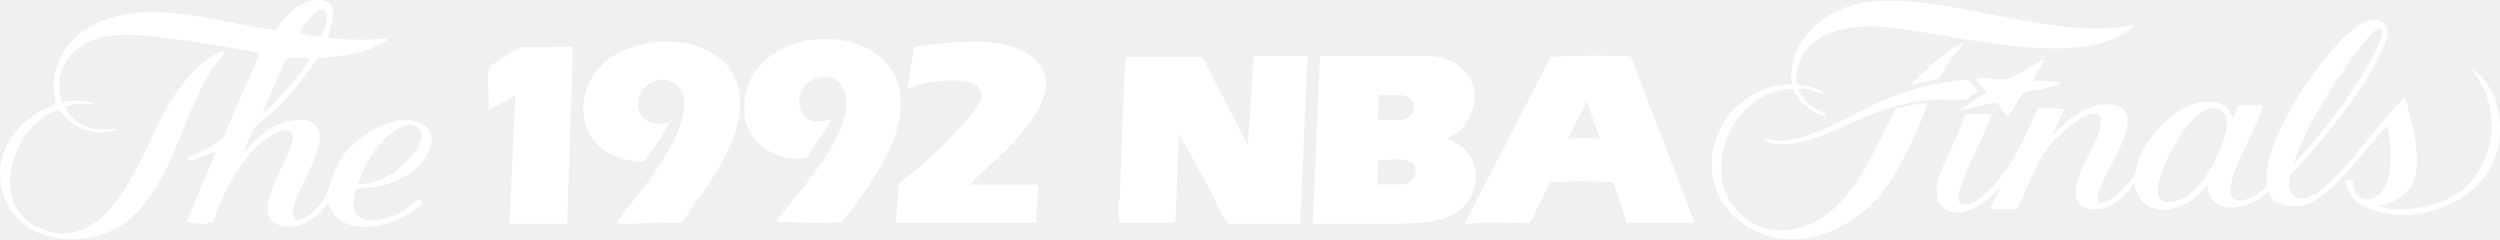
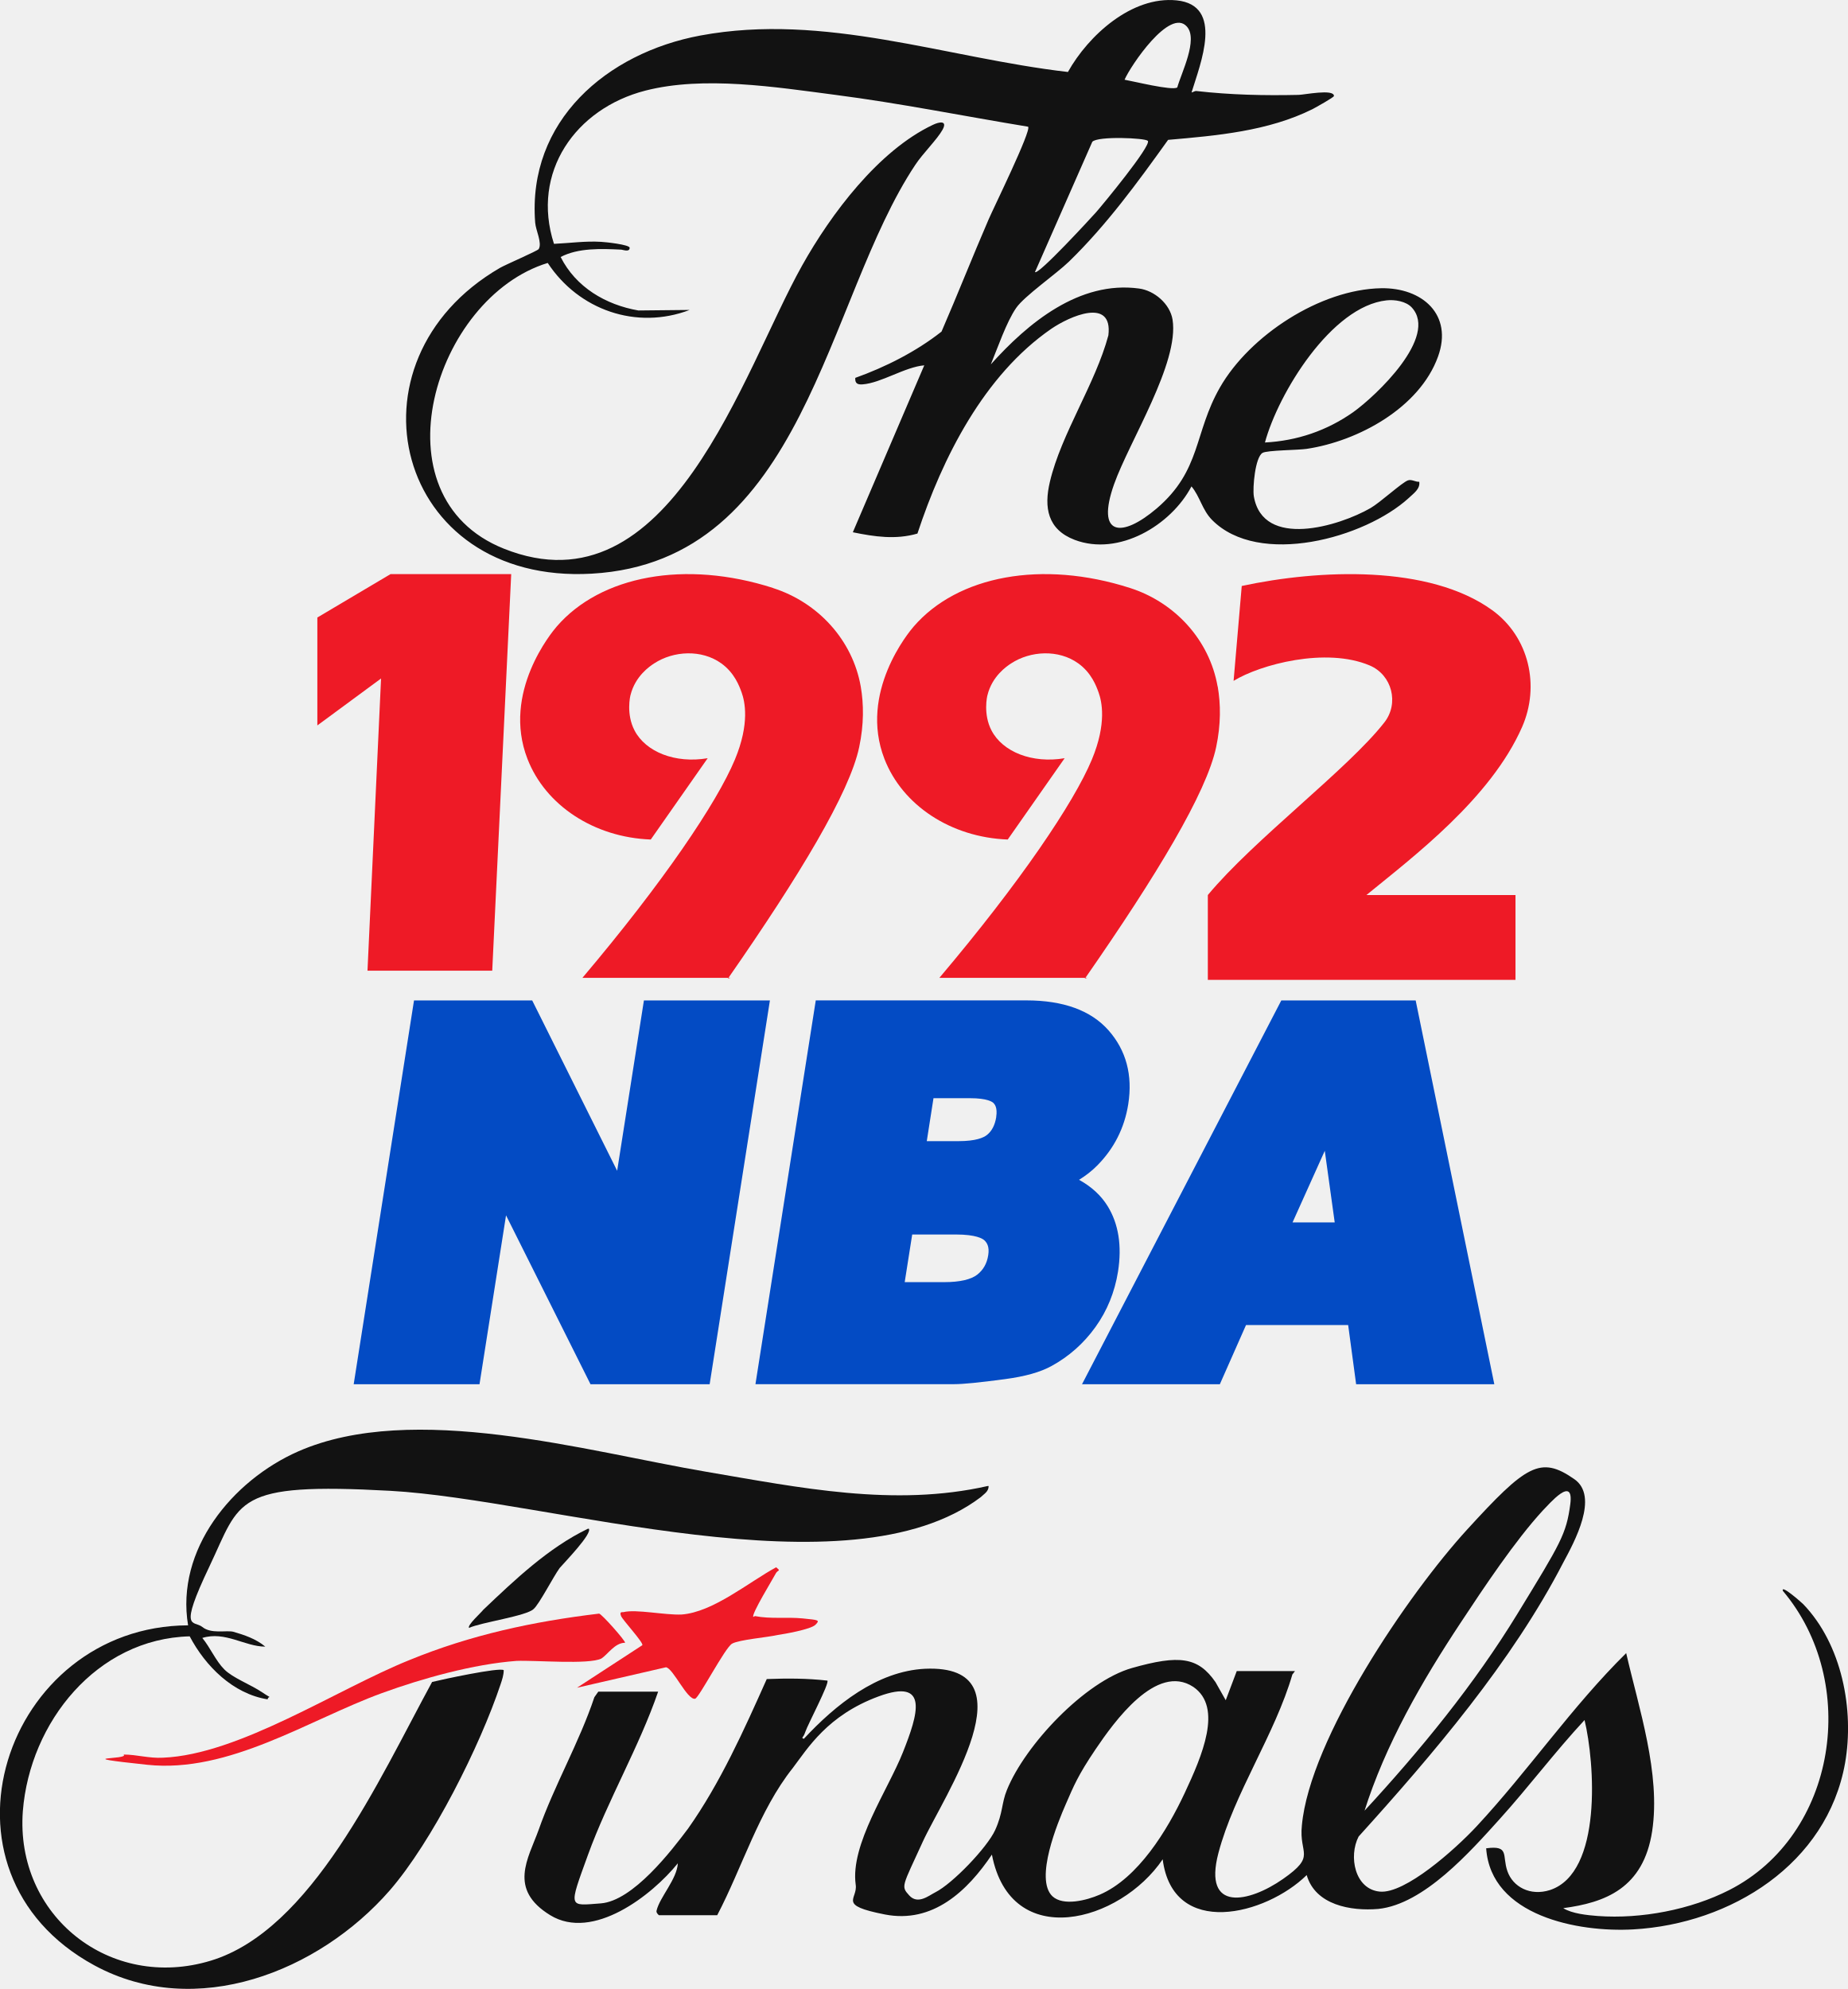
- <svg xmlns="http://www.w3.org/2000/svg" id="Layer_2" data-name="Layer 2" viewBox="0 0 324.17 31.04">
+ <svg xmlns="http://www.w3.org/2000/svg" id="Layer_2" data-name="Layer 2" viewBox="0 0 310.66 334.34">
  <defs>
    <style>
      .cls-1 {
-         fill: #fff;
+         fill: #121212;
+       }
+ 
+       .cls-2 {
+         fill: #034bc4;
+       }
+ 
+       .cls-3 {
+         fill: #ee1a26;
+       }
+ 
+       .cls-4 {
+         fill: none;
      }
    </style>
  </defs>
  <g id="Layer_1-2" data-name="Layer 1">
+     <path class="cls-1" d="M200.27,15.55c.31-.03.53-.28.87-.25,5.72.65,11.36.78,17.14.65.9,0,6-1.06,5.97.19,0,.22-3.08,1.93-3.61,2.21-7.44,3.7-16.08,4.45-24.27,5.16-5.13,7.16-10.36,14.34-16.67,20.47-2.15,2.08-7.5,5.79-8.87,7.78-1.62,2.33-3.14,6.78-4.26,9.49,6.22-6.94,14.87-14.12,24.92-12.75,2.58.34,5.2,2.58,5.63,5.23,1.15,7.28-7.25,20.41-9.83,27.66-3.11,8.77,1.28,9.08,7.16,4.08,7.53-6.44,6.22-12.63,10.64-20.35,5.01-8.74,16.86-16.49,27.1-16.67,6.88-.12,12.13,4.42,9.55,11.51-3.11,8.59-13.41,14.19-22.06,15.49-1.4.22-6.69.22-7.44.68-1.24.75-1.68,5.85-1.46,7.28,1.52,8.93,14.34,5.04,19.63,1.99,1.65-.96,5.2-4.23,6.25-4.64.65-.25,1.28.28,1.93.22.19,1.21-.96,1.96-1.74,2.71-7.4,6.78-25.23,11.67-33.1,3.7-1.65-1.68-2.02-3.92-3.45-5.63-3.45,6.56-12.23,11.79-19.63,8.99-4.57-1.74-5.2-5.44-4.17-9.77,1.9-8.06,7.65-16.46,9.83-24.61.78-6.47-6.53-3.2-9.61-1.09-11.32,7.81-18.29,21.68-22.49,34.41-3.64,1.06-7.22.53-10.86-.22l12.01-28.06c-3.27.28-7.22,2.96-10.36,3.2-.81.06-1.31-.12-1.24-1.09,5.04-1.8,10.24-4.42,14.5-7.78,2.71-6.25,5.2-12.57,7.9-18.82.75-1.77,7.25-14.99,6.66-15.62-10.76-1.77-21.56-3.95-32.39-5.35-10.05-1.31-22.12-3.24-31.95-.72-11.76,3.02-19.26,13.75-15.37,25.76,2.64-.12,5.26-.5,7.9-.34.72.03,4.82.47,4.82,1,0,.81-1.15.31-1.46.31-3.3-.16-7.19-.31-10.14,1.24,2.55,5.07,7.56,8.03,13.07,8.99l8.62-.09c-8.96,3.42-18.67,0-23.86-7.9-19.07,5.82-29.34,39.26-7.37,48.03,27.94,11.17,40.19-29.87,50.12-47.57,4.85-8.68,12.85-19.35,21.99-23.67,1.09-.53,2.52-.78,1.62.84s-3.3,3.95-4.57,5.88c-15.18,22.8-18.54,66.67-54.38,68.72-33.13,1.9-42.46-35.71-15.46-51.39,1.03-.59,6.32-2.86,6.53-3.17.62-1.03-.5-3.17-.59-4.45-1.34-17.11,12.07-28.53,27.78-31.45,20.91-3.89,41.25,3.76,61.78,6.13,3.42-6.13,10.73-12.79,18.26-12.04,8.06.81,3.98,10.7,2.52,15.49,0,0-.03,0-.03,0ZM197.91,14.71c.68-2.46,3.55-8.06,1.62-10.24-2.86-3.24-9.49,6.63-10.48,8.93,1.46.25,7.96,1.87,8.84,1.31h.03ZM192.93,23.67c-.34-.47-8.34-.84-9.3.16l-9.64,21.9c.5.62,9.52-9.21,10.27-10.05,1.09-1.24,9.3-11.17,8.71-12.01h-.03ZM237.32,51.67c-.96-1.03-2.86-1.34-4.23-1.18-9.27,1-18.2,15.62-20.44,23.89,5.41-.28,10.42-1.99,14.84-5.1,3.76-2.68,14.4-12.69,9.83-17.61Z" />
    <g>
-       <path class="cls-1" d="M293.46,13.65c-.94,3.31-3.24,6.59-4.1,9.9s1.68,2.73,3.57,1.45c1.54-1.04.89-1.34,1.03-2.95.42-4.81,5.88-12.8,9.14-16.37,1.18-1.3,4.06-4.08,5.91-2.79,1.38.96-.01,3.49-.6,4.62-2.81,5.48-7.23,10.62-11.35,15.16-.55,1.07-.22,2.91,1.18,3.06,1.91.2,4.14-2.31,5.35-3.61,2.88-3.07,5.28-6.62,8.27-9.58.72,3.04,1.94,6.68,1.44,9.84-.38,2.41-2.63,3.99-4.92,4.29.5.3,1.34.4,1.92.44,2.39.16,5.15-.34,7.29-1.43,5.99-3.07,7.22-11.5,2.98-16.56-.12-.38,1.03.65,1.12.74,2.12,2.21,2.85,5.85,2.32,8.8-.99,5.6-6.34,8.88-11.72,9.18-3.03.17-7.9-.73-8.15-4.48,1.29-.19.88.4,1.16,1.27.36,1.14,1.27,1.41,2.36,1.06,2.94-.96,2.5-7.05,1.9-9.42-1.64,1.77-3.11,3.7-4.73,5.48s-4.18,4.72-6.72,4.97c-1.51.15-3.49-.23-3.98-1.86-2.26,2.23-7.42,3.52-7.96-.87-2.34,3.48-8.41,5.13-9.46-.25-1.35,2.01-3.27,3.85-5.92,3.31-.79-.16-1.48-.83-1.6-1.64-.32-2.24,1.79-5.23,2.62-7.31.64-1.6,1.47-4.13-1.35-3.09-1.24.46-3.92,2.88-4.76,3.95-1.87,2.37-2.78,5.5-4.17,8.15h-3.24s-.17-.12-.13-.25c.18-.74,1.12-1.75,1.19-2.61-1.45,1.78-4.7,4.32-7.05,2.89-1.7-1.04-1.22-3.13-.66-4.69.87-2.46,2.27-4.86,3.09-7.36l.21-.29h3.3c-1.04,3.06-2.8,5.99-3.86,9.02-.35,1.01-1.1,2.84.69,2.68,1.56-.14,3.93-2.9,4.82-4.15,1.81-2.52,3.08-5.47,4.35-8.28,1.12-.05,2.24-.05,3.34.1.13.13-1.07,2.46-1.22,2.82-.05.11-.27.32-.08.41,1.73-1.86,4.04-3.75,6.71-3.86,6.01-.25.99,7.09-.12,9.59-.28.62-1.22,2.44-.75,2.99.3.35,1.08-.02,1.42-.2.94-.47,2.89-2.47,3.29-3.43.27-.64.35-1.5.64-2.23,1-2.5,4.29-6.03,6.93-6.76,1.46-.4,3.64-.59,4.63.79l.57.99.62-1.62h3.24ZM297.44,21.24c3.12-3.4,6.09-7.02,8.51-10.96.91-1.48,2.72-4.4,2.91-6.06.15-1.3-1.19-.03-1.53.34-1.52,1.67-3.25,4.27-4.52,6.18-2.15,3.24-4.2,6.77-5.37,10.49h0ZM280.19,25.93c.62.58,1.92.2,2.62-.1,2.12-.92,3.77-3.59,4.71-5.62.66-1.43,2.13-4.76.47-5.86-2.06-1.37-4.42,1.96-5.4,3.43-.61.93-1.22,2.04-1.67,3.06-.49,1.12-1.76,4.14-.73,5.11v-.02Z" />
-       <path class="cls-1" d="M276.66,3.2c.03.29-.26.45-.46.6-7.31,5.54-23.98.14-32.7-.35-3.61-.2-8.29.52-10.02,4.17-.29.61-.86,2.97-.38,3.36.07.06,1.33.16,1.72.27.63.18,1.28.39,1.77.84-1.15-.02-2.23-.87-3.48-.5.44.52.75,1.27,1.24,1.75.6.58,1.44.84,2.08,1.28.16.11.34.14.29.4-1.94-.32-3.44-1.82-4.31-3.49-5.16.14-8.87,4.75-9.23,9.67-.43,5.8,4.85,9.98,10.41,8.29,6.56-1.99,9.29-10,12.25-15.43.51-.12,3.76-.84,3.95-.65.04.28-.07.52-.15.78-1.13,3.4-3.78,8.73-6.13,11.42-3.92,4.47-10.72,7.18-16.32,4.13-9.57-5.2-4.96-18.77,5.18-18.81-.71-4.18,2.46-8.04,6.1-9.64,6.34-2.79,15.95.02,22.62,1.14,5.15.86,10.38,1.95,15.58.79v-.02Z" />
-       <path class="cls-1" d="M256.51,11.91c-.55.02-.94.66-1.32.86-.68.35-3.68.07-4.71.14-2.37.16-5.2.95-7.44,1.77-4.07,1.49-8.47,4.46-12.97,3.95-.45-.05-.96-.26-1.31-.56.75.01,1.39.22,2.18.19,4.23-.16,9.63-3.78,13.63-5.41,3.42-1.39,6.84-2.15,10.51-2.56.14.01,1.5,1.53,1.43,1.62h0Z" />
-       <path class="cls-1" d="M263.72,10.41c.87.16,1.79.05,2.66.14.11.01.95.1.7.36-.08.08-1.8.52-2.09.59-.58.13-2.14.26-2.51.48-.47.28-1.84,2.99-2.06,3.04-.42.1-1.24-1.7-1.61-1.75l-4.92,1.12,3.61-2.37c.09-.13-1.1-1.41-1.18-1.62-.06-.14.04-.21.14-.23.7-.19,2.3.19,3.22.11,1.75-.14,3.69-1.78,5.22-2.61.25.21.15.14.07.31-.13.27-1.37,2.32-1.25,2.42h0Z" />
-       <path class="cls-1" d="M254.51,5.56c.23.24-1.36,1.88-1.59,2.2-.35.47-1.15,1.99-1.42,2.25-.4.38-2.92.72-3.58,1.03-.14-.13.69-.88.8-1,1.73-1.65,3.61-3.46,5.79-4.48Z" />
-       <path class="cls-1" d="M168.6,29.01h-9.27c-.24,0-.47-.48-.58-.66-.7-1.17-1.26-2.59-1.91-3.82-1.29-2.42-2.63-4.83-3.98-7.21-.2,3.75-.25,7.5-.43,11.26,0,.1-.12.31-.19.31h-6.97c-.28,0-.2-2.08-.19-2.43,0-.29.12-.57.13-.86.23-6.1.39-12.17.74-18.23h9.95l5.91,11.45.75-11.57h6.97l-.93,21.78v-.02Z" />
-       <path class="cls-1" d="M185.47,7.23c5.63.42,7.55,5.77,3.8,9.77l-1.62.99c4.78,1.51,4.94,7.77.5,9.96-2.67,1.32-7.68,1.03-10.76,1.06-2.39.03-4.78-.03-7.16,0l.93-21.78s14.31,0,14.31,0ZM178.68,15.57h2.92c.29,0,1.16-.39,1.37-.62.61-.66.37-2.01-.47-2.4-.08-.04-.74-.22-.78-.22h-2.92s-.12,3.24-.12,3.24ZM178.56,23.91h3.42c.41,0,1.31-.58,1.46-1.03.98-2.95-3.12-2.1-4.75-2.08l-.12,3.11h-.01Z" />
-       <path class="cls-1" d="M219.75,28.88h-8.83l-1.73-5.28c-2.69-.1-5.49-.19-8.21.07l-2.6,5.18c-2.19.1-4.39-.05-6.58.02-.53.02-1.03.21-1.62.13-.17-.02-.21.07-.18-.19l11.1-21.44c3.43-.2,6.89-.19,10.31-.09l.1.15,8.23,21.44h0ZM207.43,17.93l-1.68-4.85-2.43,4.85h4.11,0Z" />
-       <path class="cls-1" d="M100.67,28.76c-.09-.08.53-.81.62-.93,2.78-3.42,9-10.45,8.44-15.05s-6.67-3.03-6.05.95c.33,2.1,2.39,2.34,4.08,1.71l-.02.29-3.14,4.7c-3.51.75-7.63-1.7-8.02-5.44-1.35-12.91,22.04-13.58,20.11-.02-.71,5.01-4.53,9.96-7.56,13.84-2.82.15-5.65.06-8.46-.06h0Z" />
-       <path class="cls-1" d="M88.46,28.86c-1.34.07-2.69-.02-4.03.01-.62.02-1.35.12-1.98.14-.84.02-1.72.03-2.56-.07,1.58-2.18,3.36-4.21,4.88-6.44,1.7-2.5,5.55-8.3,3.27-11.17-1.63-2.05-5.01-.69-5.28,1.7s1.77,3.59,3.97,2.79c.15.2-.6,1.32-.74,1.56-.29.47-2.31,3.44-2.58,3.52-.99.29-3.57-.5-4.51-1.04-3.32-1.91-3.99-5.71-2.52-9.09,3.11-7.15,17.7-7.43,19.37.7,1.31,6.39-4.08,12.46-7.3,17.4h.01Z" />
-       <path class="cls-1" d="M63.34,9.16c.02-.12.17-.52.25-.62l3.7-2.4c2.34-.07,4.67.04,7-.15l-.75,23.02h-7.47l.75-16.67-3.48,1.99c.17-1.58-.23-3.64,0-5.16h0Z" />
-       <path class="cls-1" d="M42.44,5c.1-.01.17-.09.28-.08,1.84.21,3.65.25,5.51.21.29,0,1.93-.34,1.92.06,0,.07-.99.62-1.16.71-2.39,1.19-5.17,1.43-7.8,1.66-1.65,2.3-3.33,4.61-5.36,6.58-.69.67-2.41,1.86-2.85,2.5-.52.75-1.01,2.18-1.37,3.05,2-2.23,4.78-4.54,8.01-4.1.83.11,1.67.83,1.81,1.68.37,2.34-2.33,6.56-3.16,8.89-1,2.82.41,2.92,2.3,1.31,2.42-2.07,2-4.06,3.42-6.54,1.61-2.81,5.42-5.3,8.71-5.36,2.21-.04,3.9,1.42,3.07,3.7-1,2.76-4.31,4.56-7.09,4.98-.45.07-2.15.07-2.39.22-.4.24-.54,1.88-.47,2.34.49,2.87,4.61,1.62,6.31.64.53-.31,1.67-1.36,2.01-1.49.21-.08.41.09.62.07.06.39-.31.63-.56.87-2.38,2.18-8.11,3.75-10.64,1.19-.53-.54-.65-1.26-1.11-1.81-1.11,2.11-3.93,3.79-6.31,2.89-1.47-.56-1.67-1.75-1.34-3.14.61-2.59,2.46-5.29,3.16-7.91.25-2.08-2.1-1.03-3.09-.35-3.64,2.51-5.88,6.97-7.23,11.06-1.17.34-2.32.17-3.49-.07l3.86-9.02c-1.05.09-2.32.95-3.33,1.03-.26.02-.42-.04-.4-.35,1.62-.58,3.29-1.42,4.66-2.5.87-2.01,1.67-4.04,2.54-6.05.24-.57,2.33-4.82,2.14-5.02-3.46-.57-6.93-1.27-10.41-1.72-3.23-.42-7.11-1.04-10.27-.23-3.78.97-6.19,4.42-4.94,8.28.85-.04,1.69-.16,2.54-.11.23.01,1.55.15,1.55.32,0,.26-.37.1-.47.1-1.06-.05-2.31-.1-3.26.4.82,1.63,2.43,2.58,4.2,2.89l2.77-.03c-2.88,1.1-6,0-7.67-2.54-6.13,1.87-9.43,12.62-2.37,15.44,8.98,3.59,12.92-9.6,16.11-15.29,1.56-2.79,4.13-6.22,7.07-7.61.35-.17.81-.25.52.27s-1.06,1.27-1.47,1.89c-4.88,7.33-5.96,21.43-17.48,22.09C-.61,31.61-3.61,19.52,5.07,14.48c.33-.19,2.03-.92,2.1-1.02.2-.33-.16-1.02-.19-1.43-.43-5.5,3.88-9.17,8.93-10.11,6.72-1.25,13.26,1.21,19.86,1.97,1.1-1.97,3.45-4.11,5.87-3.87,2.59.26,1.28,3.44.81,4.98h-.01ZM41.68,4.73c.22-.79,1.14-2.59.52-3.29-.92-1.04-3.05,2.13-3.37,2.87.47.08,2.56.6,2.84.42h0ZM40.08,7.61c-.11-.15-2.68-.27-2.99.05l-3.1,7.04c.16.2,3.06-2.96,3.3-3.23.35-.4,2.99-3.59,2.8-3.86h0ZM54.35,16.61c-.31-.33-.92-.43-1.36-.38-2.98.32-5.85,5.02-6.57,7.68,1.74-.09,3.35-.64,4.77-1.64,1.21-.86,4.63-4.08,3.16-5.66Z" />
-       <path class="cls-1" d="M125.77,23.94h8.85l-.26,4.95h-18.22l.4-4.94c1.01-1.11,2.43-1.98,3.51-3,1.43-1.35,7.19-6.77,7.28-8.35.2-3.4-7.76-2.03-9.62-1.15l.83-5.42c4.36-.45,11.04-1.57,14.87,1.04,4.71,3.19.89,8.12-1.78,11.15-1.8,2.05-4.03,3.71-5.86,5.72Z" />
+       <path class="cls-1" d="M217.27,281.44c-2.91,10.06-9.79,19.98-12.44,30.04-2.65,10.06,5.16,8.34,10.85,4.37s2.65-4.1,3.18-9c1.32-14.55,17.86-38.9,27.79-49.75,9.92-10.85,12.31-12.44,18-8.47,4.23,2.91,0,10.59-1.85,14.03-8.6,16.67-21.96,32.29-34.4,46.05-1.72,3.31-.66,8.87,3.57,9.26s12.57-7.01,16.27-10.98c8.73-9.39,16.01-20.11,25.14-29.11,2.12,9.26,5.82,20.24,4.37,29.9-1.46,9.66-7.94,12.04-14.95,12.97,1.46.93,4.1,1.19,5.82,1.32,7.28.53,15.61-1.06,22.1-4.37,18.13-9.26,21.96-34.93,9-50.28-.4-1.19,3.18,1.98,3.44,2.25,6.48,6.75,8.6,17.73,7.01,26.73-3.04,16.94-19.19,26.99-35.59,27.92-9.26.53-23.95-2.25-24.74-13.63,3.97-.53,2.65,1.19,3.57,3.84s3.84,4.23,7.15,3.18c8.87-2.91,7.54-21.44,5.82-28.58-5.03,5.42-9.39,11.25-14.29,16.67-4.9,5.42-12.7,14.29-20.38,15.08-4.63.4-10.59-.66-12.04-5.69-6.88,6.75-22.49,10.72-24.21-2.65-7.15,10.59-25.54,15.61-28.71-.79-4.1,6.09-9.92,11.64-18,10.06s-4.5-2.51-4.9-5.03c-.93-6.75,5.42-15.88,7.94-22.23s4.5-12.57-4.1-9.39c-8.6,3.18-11.91,8.73-14.42,12.04-5.69,7.15-8.47,16.67-12.7,24.74h-9.79s-.53-.4-.4-.79c.53-2.25,3.44-5.29,3.57-7.94-4.37,5.42-14.29,13.1-21.44,8.73-7.15-4.37-3.7-9.53-1.98-14.29,2.65-7.54,6.88-14.82,9.39-22.36l.66-.93h10.06c-3.18,9.26-8.47,18.26-11.78,27.39-3.31,9.13-3.31,8.6,2.12,8.2s11.91-8.87,14.69-12.57c5.42-7.67,9.39-16.54,13.23-25.14,3.44-.13,6.75-.13,10.19.26.4.4-3.31,7.41-3.7,8.6s-.79.93-.26,1.19c5.29-5.69,12.31-11.38,20.38-11.78,18.26-.79,3.04,21.57-.4,29.11-3.44,7.54-3.7,7.41-2.25,9s3.31,0,4.37-.53c2.91-1.46,8.73-7.54,10.06-10.45s1.06-4.5,1.98-6.75c3.04-7.54,13.1-18.26,21.04-20.51,7.94-2.25,11.11-1.85,14.03,2.38l1.72,3.04,1.85-4.9h9.79l-.4.53h0ZM229.31,304.46c9.53-10.32,18.52-21.3,25.8-33.21,7.28-11.91,8.2-13.36,8.87-18.39.66-5.03-3.57,0-4.63,1.06-4.63,5.03-9.92,12.97-13.76,18.79-6.48,9.79-12.7,20.51-16.27,31.89h0v-.13ZM176.92,318.75c1.85,1.72,5.82.66,7.94-.26,6.48-2.78,11.38-10.85,14.29-17.07s6.48-14.42,1.46-17.86c-6.22-4.1-13.36,5.95-16.41,10.45-3.04,4.5-3.7,6.22-5.03,9.26s-5.29,12.57-2.25,15.48h0Z" />
+       <g>
+         <path class="cls-1" d="M166.2,249.81c0,.93-.79,1.32-1.32,1.85-22.23,16.8-72.77.4-99.24-1.06-26.46-1.46-25.14,1.59-30.43,12.7-5.29,11.11-2.65,9-1.19,10.19s3.97.53,5.16.79c1.85.53,3.84,1.19,5.42,2.51-3.44,0-6.75-2.65-10.59-1.46,1.32,1.59,2.25,3.84,3.7,5.29s4.37,2.51,6.35,3.84,1.06.4.93,1.19c-5.82-.93-10.45-5.56-13.1-10.59-15.61.4-26.86,14.42-28.05,29.37-1.32,17.6,14.69,30.3,31.62,25.14,16.94-5.16,28.18-30.3,37.18-46.84,1.59-.4,11.38-2.51,12.04-1.98,0,.79-.26,1.59-.53,2.38-3.44,10.32-11.51,26.46-18.66,34.67-11.91,13.63-32.55,21.83-49.62,12.57-28.98-15.75-15.08-57.03,15.75-57.16-2.12-12.7,7.41-24.35,18.52-29.24,19.32-8.47,48.43,0,68.67,3.44,15.61,2.65,31.49,5.95,47.24,2.38h.13Z" />
+         <path class="cls-3" d="M105.07,276.14c-1.72,0-2.91,1.98-3.97,2.65-2.12,1.06-11.11.26-14.29.4-7.15.53-15.75,2.91-22.63,5.42-12.31,4.5-25.67,13.5-39.43,12.04-13.76-1.46-2.91-.79-3.97-1.72,2.25,0,4.23.66,6.62.53,12.83-.53,29.24-11.51,41.42-16.41,10.32-4.23,20.77-6.48,31.89-7.81.4,0,4.5,4.63,4.37,4.9h0Z" />
+         <path class="cls-3" d="M126.9,271.65c2.65.53,5.42.13,8.07.4s2.91.26,2.12,1.06-5.42,1.59-6.35,1.72c-1.72.4-6.48.79-7.67,1.46s-5.56,9.13-6.22,9.26c-1.32.26-3.7-5.16-4.9-5.29l-14.95,3.44,10.98-7.15c.26-.4-3.31-4.23-3.57-4.9s0-.66.4-.66c2.12-.53,7.01.53,9.79.4,5.29-.4,11.25-5.42,15.88-7.94.79.66.4.4,0,.93-.4.79-4.23,7.01-3.84,7.41h0l.26-.13Z" />
+         <path class="cls-1" d="M98.98,256.96c.66.79-4.1,5.69-4.9,6.62-1.06,1.46-3.44,6.09-4.37,6.88-1.19,1.19-8.87,2.25-10.85,3.18-.4-.4,2.12-2.65,2.38-3.04,5.29-5.03,10.98-10.45,17.6-13.63h.13Z" />
+       </g>
+     </g>
+     <g>
+       <path class="cls-3" d="M122.85,164.35h-.4s-.06.09-.09.13l.49-.13Z" />
+       <path class="cls-3" d="M129.97,98.84c-14.78-4.75-29-2.09-36.4,6.5-.76.88-9.23,11.04-4.9,22.22,3.03,7.82,11.19,13.2,20.73,13.56l9.57-13.67c-5.45.93-10.42-1.05-12.3-4.67-1.43-2.74-.73-5.75-.68-5.92.79-3.21,3.23-4.86,3.99-5.35,3.23-2.11,7.96-2.39,11.28,0,2.2,1.58,3.02,3.78,3.42,4.9.52,1.46,1.41,5.16-1.14,11.28-3.03,7.27-12.08,20.66-25.63,36.68h24.55c11.93-17.16,20.36-31.1,21.98-38.79.81-3.83.77-7.23.26-10.18-1.37-7.81-7.17-14.12-14.71-16.54Z" />
+       <path class="cls-3" d="M182.35,164.48l.49-.13h-.4s-.06.09-.09.13Z" />
+       <path class="cls-3" d="M204.69,115.38c-1.37-7.81-7.17-14.12-14.71-16.54-14.78-4.75-29-2.09-36.4,6.5-.76.88-9.23,11.04-4.9,22.22,3.03,7.82,11.19,13.2,20.73,13.56l9.57-13.67c-5.45.93-10.42-1.05-12.3-4.67-1.43-2.74-.73-5.75-.68-5.92.79-3.21,3.23-4.86,3.99-5.35,3.23-2.11,7.96-2.39,11.28,0,2.2,1.58,3.02,3.78,3.42,4.9.52,1.46,1.41,5.16-1.14,11.28-3.03,7.27-12.08,20.66-25.63,36.68h24.55c11.93-17.16,20.36-31.1,21.98-38.79.81-3.83.77-7.23.26-10.18Z" />
+       <path class="cls-3" d="M255.87,122.23c3.07-6.97,1.16-15.19-5.01-19.66-10.58-7.66-29.05-6.88-42.11-4.07l-1.37,15.95c4.46-2.75,15.53-5.71,22.88-2.59,3.76,1.59,4.98,6.36,2.47,9.57-6.11,7.83-21.9,19.66-29.68,29.02v14.26h51.72v-14.26h-25.06c7.93-6.48,20.88-16.24,26.16-28.22Z" />
+       <polygon class="cls-3" points="53.35 103.8 53.35 121.94 64.06 114.05 61.78 163.17 82.75 163.17 85.94 96.5 65.66 96.5 53.35 103.8" />
+     </g>
+     <g>
+       <path class="cls-4" d="M164.28,214.26c1.02-.8,1.63-1.87,1.84-3.26.23-1.43-.21-2.08-.61-2.48-.3-.3-1.38-1.01-4.86-1.01h-7.32l-1.26,8h6.69c2.56,0,4.46-.43,5.51-1.26Z" />
+       <path class="cls-4" d="M163.06,184.6h-6.13l-1.13,7.22h5.35c2.86,0,4.17-.57,4.77-1.04.84-.67,1.35-1.65,1.56-3.02.25-1.6-.27-2.15-.44-2.33-.19-.19-1.02-.83-3.97-.83Z" />
+       <polygon class="cls-4" points="217.29 205.48 224.38 205.48 222.71 193.44 217.29 205.48" />
+       <polygon class="cls-2" points="108.25 168.17 103.75 196.8 89.47 168.17 69.6 168.17 59.46 232.68 80.61 232.68 85.07 204.29 99.27 232.68 119.3 232.68 129.43 168.17 108.25 168.17" />
+       <path class="cls-2" d="M187.95,213.75c.68-4.33.09-8.03-1.74-11-1.11-1.8-2.72-3.28-4.81-4.43,1.15-.71,2.16-1.5,3.03-2.38,2.85-2.86,4.61-6.34,5.24-10.33.77-4.88-.35-9.06-3.32-12.42-2.95-3.34-7.6-5.03-13.8-5.03h-35.41l-10.14,64.51h33.46c1.43,0,4.2-.27,8.45-.84,3.4-.45,5.97-1.17,7.86-2.21,2.93-1.6,5.41-3.8,7.38-6.54,1.98-2.75,3.25-5.89,3.8-9.33ZM167.48,187.76c-.22,1.37-.73,2.35-1.56,3.02-.59.47-1.9,1.04-4.77,1.04h-5.35l1.13-7.22h6.13c2.95,0,3.79.63,3.97.83.17.18.69.73.44,2.33ZM153.34,207.51h7.32c3.47,0,4.55.71,4.86,1.01.4.4.84,1.05.61,2.48-.22,1.39-.82,2.45-1.84,3.26-1.05.82-2.95,1.26-5.51,1.26h-6.69l1.26-8Z" />
+       <path class="cls-2" d="M237.98,168.17h-22.58l-33.5,64.51h23.17l4.4-9.95h17.17l1.34,9.95h23.23l-13.22-64.51ZM224.38,205.48h-7.09l5.42-12.04,1.67,12.04Z" />
    </g>
  </g>
</svg>
